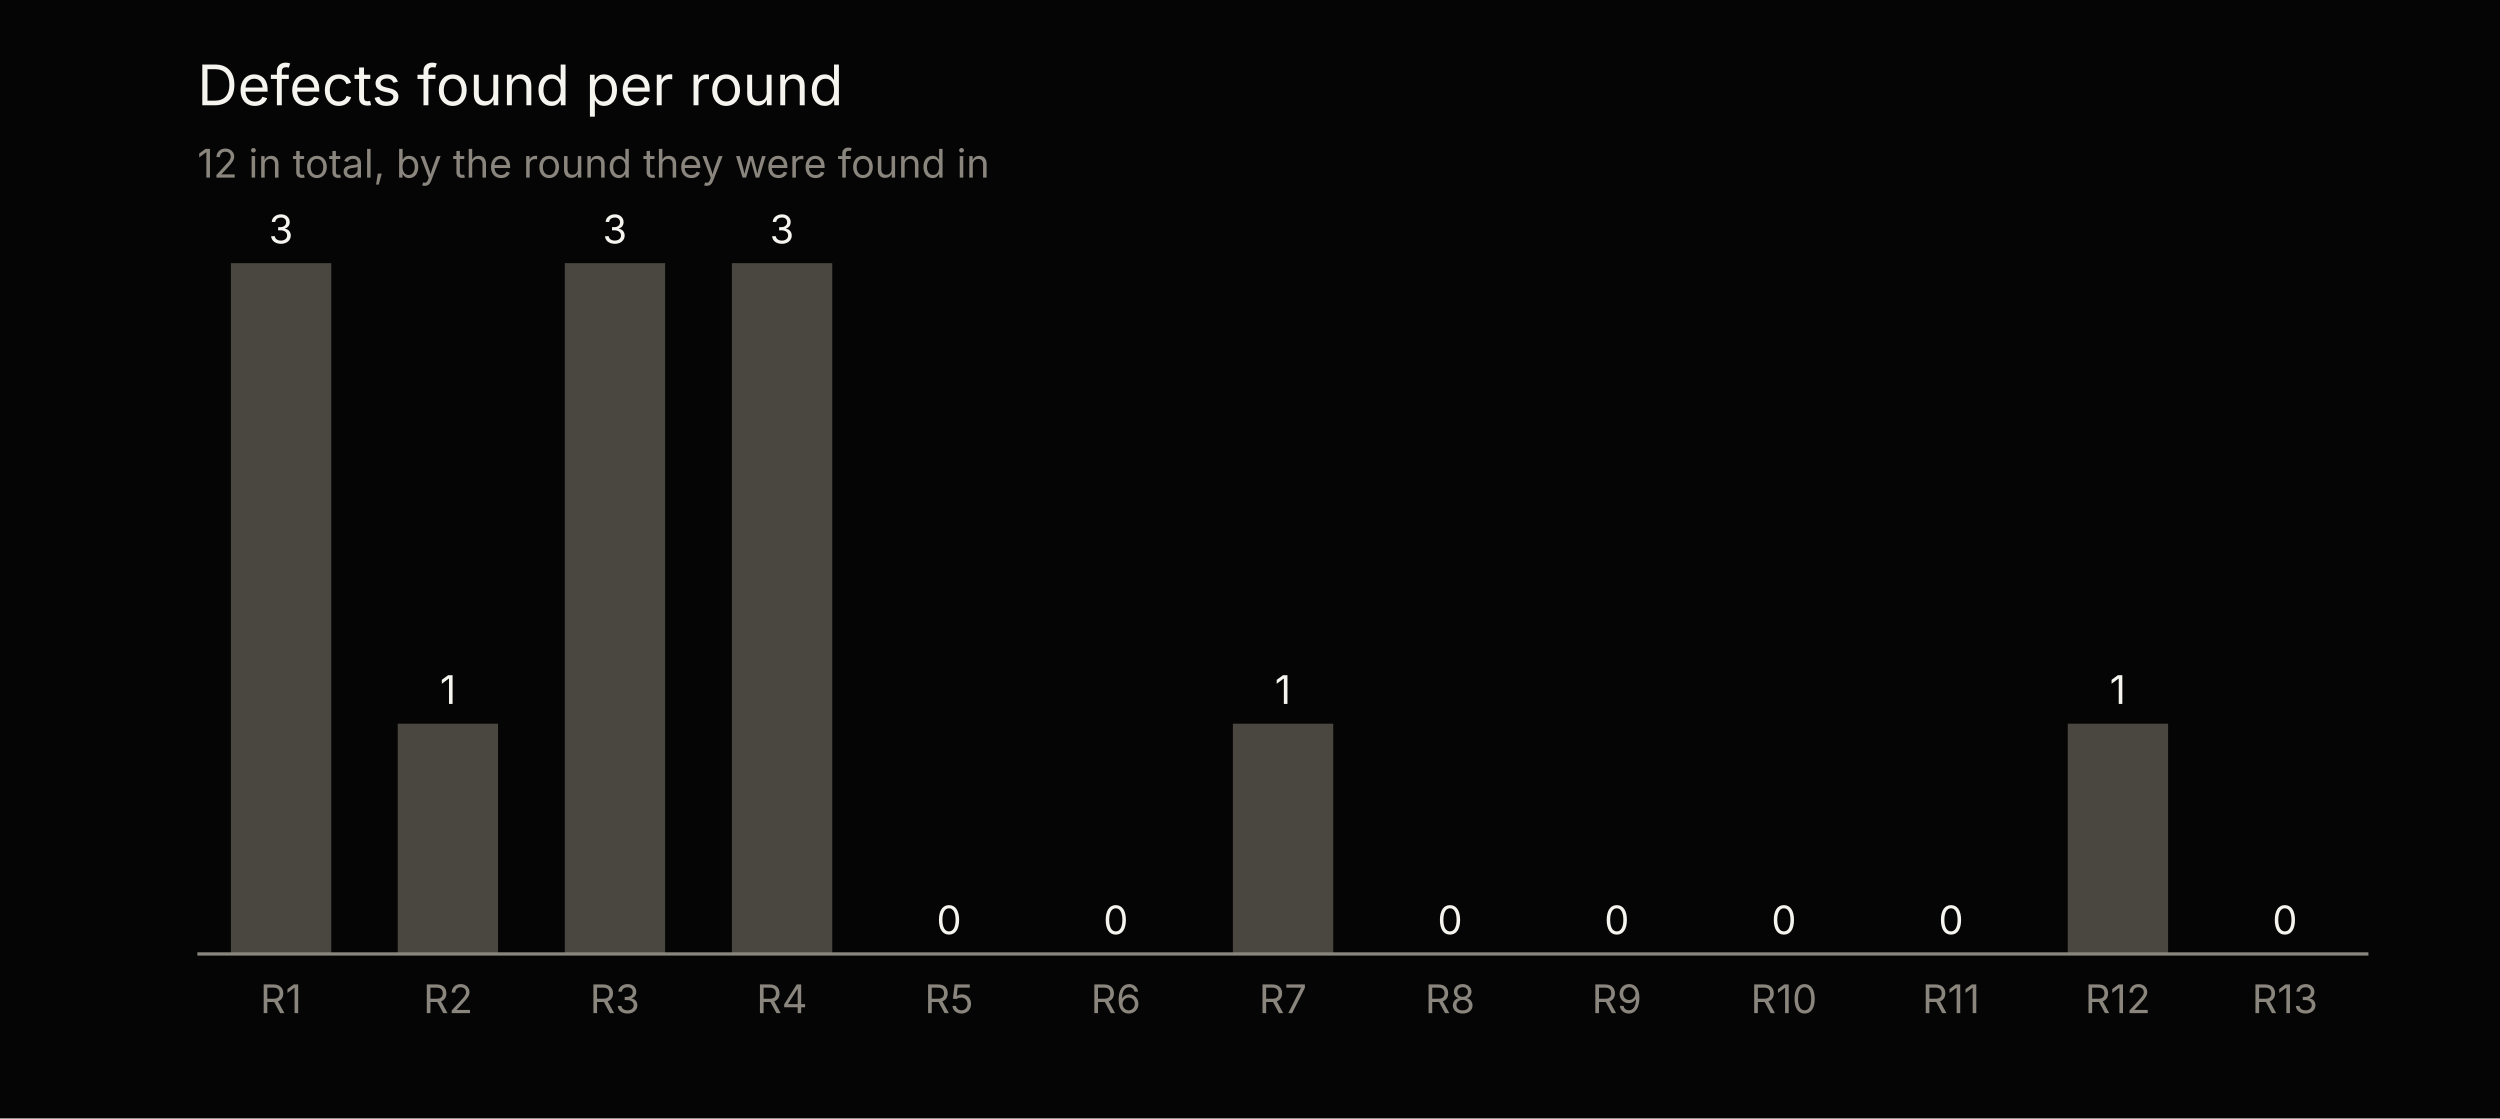
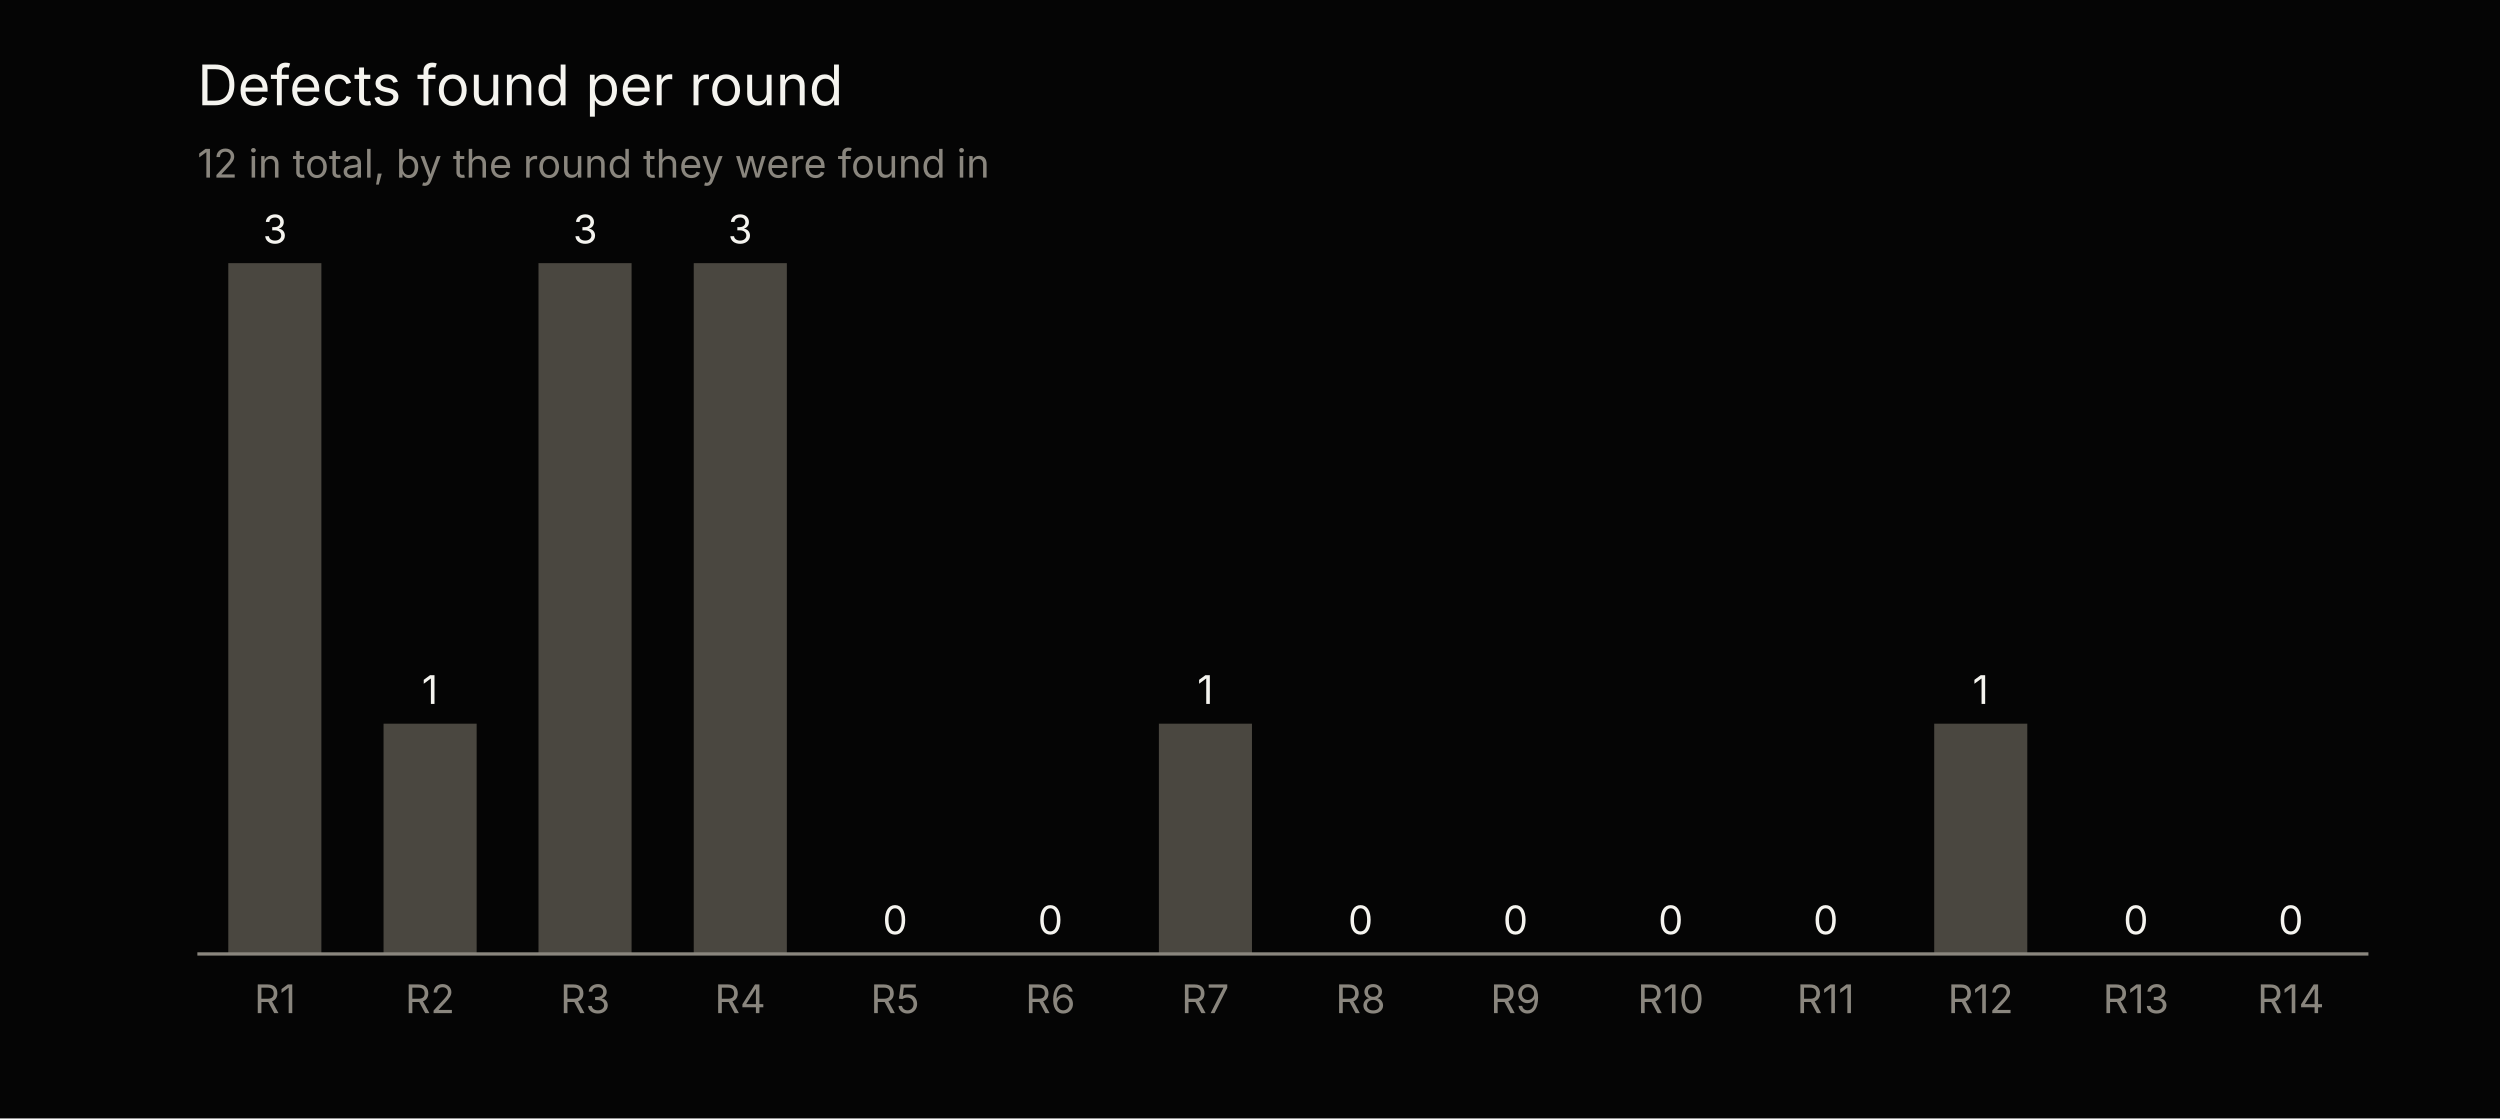
<svg xmlns="http://www.w3.org/2000/svg" viewBox="0 0 760 340" font-family="Inter, Arial, sans-serif" font-size="12">
  <rect width="760" height="340" fill="#050505" />
  <text x="60" y="32" font-size="17" fill="#f5f4ef">Defects found per round</text>
  <text x="60" y="54" fill="#8a867e">12 in total, by the round they were found in</text>
-   <rect x="70.2" y="80.0" width="30.5" height="210.0" fill="#4a4740" />
-   <text x="85.4" y="74.0" text-anchor="middle" fill="#f5f4ef">3</text>
-   <text x="85.4" y="308" text-anchor="middle" fill="#8a867e">R1</text>
-   <rect x="120.9" y="220.0" width="30.5" height="70.0" fill="#4a4740" />
-   <text x="136.2" y="214.0" text-anchor="middle" fill="#f5f4ef">1</text>
-   <text x="136.2" y="308" text-anchor="middle" fill="#8a867e">R2</text>
-   <rect x="171.7" y="80.0" width="30.5" height="210.0" fill="#4a4740" />
-   <text x="186.9" y="74.0" text-anchor="middle" fill="#f5f4ef">3</text>
-   <text x="186.9" y="308" text-anchor="middle" fill="#8a867e">R3</text>
-   <rect x="222.5" y="80.0" width="30.5" height="210.0" fill="#4a4740" />
-   <text x="237.7" y="74.0" text-anchor="middle" fill="#f5f4ef">3</text>
-   <text x="237.7" y="308" text-anchor="middle" fill="#8a867e">R4</text>
-   <rect x="273.2" y="290.0" width="30.5" height="0.0" fill="#4a4740" />
-   <text x="288.5" y="284.0" text-anchor="middle" fill="#f5f4ef">0</text>
-   <text x="288.5" y="308" text-anchor="middle" fill="#8a867e">R5</text>
-   <rect x="324.0" y="290.0" width="30.5" height="0.0" fill="#4a4740" />
-   <text x="339.2" y="284.0" text-anchor="middle" fill="#f5f4ef">0</text>
-   <text x="339.2" y="308" text-anchor="middle" fill="#8a867e">R6</text>
-   <rect x="374.8" y="220.0" width="30.5" height="70.0" fill="#4a4740" />
-   <text x="390.0" y="214.0" text-anchor="middle" fill="#f5f4ef">1</text>
-   <text x="390.0" y="308" text-anchor="middle" fill="#8a867e">R7</text>
-   <rect x="425.5" y="290.0" width="30.5" height="0.0" fill="#4a4740" />
-   <text x="440.8" y="284.0" text-anchor="middle" fill="#f5f4ef">0</text>
-   <text x="440.8" y="308" text-anchor="middle" fill="#8a867e">R8</text>
-   <rect x="476.3" y="290.0" width="30.5" height="0.0" fill="#4a4740" />
-   <text x="491.5" y="284.0" text-anchor="middle" fill="#f5f4ef">0</text>
-   <text x="491.5" y="308" text-anchor="middle" fill="#8a867e">R9</text>
-   <rect x="527.1" y="290.0" width="30.5" height="0.0" fill="#4a4740" />
-   <text x="542.3" y="284.0" text-anchor="middle" fill="#f5f4ef">0</text>
-   <text x="542.3" y="308" text-anchor="middle" fill="#8a867e">R10</text>
-   <rect x="577.8" y="290.0" width="30.5" height="0.0" fill="#4a4740" />
-   <text x="593.1" y="284.0" text-anchor="middle" fill="#f5f4ef">0</text>
-   <text x="593.1" y="308" text-anchor="middle" fill="#8a867e">R11</text>
-   <rect x="628.6" y="220.0" width="30.5" height="70.0" fill="#4a4740" />
-   <text x="643.8" y="214.0" text-anchor="middle" fill="#f5f4ef">1</text>
-   <text x="643.8" y="308" text-anchor="middle" fill="#8a867e">R12</text>
-   <rect x="679.4" y="290.0" width="30.5" height="0.0" fill="#d5a84b" />
-   <text x="694.6" y="284.0" text-anchor="middle" fill="#f5f4ef">0</text>
-   <text x="694.6" y="308" text-anchor="middle" fill="#8a867e">R13</text>
+   <rect x="69.4" y="80.0" width="28.3" height="210.0" fill="#4a4740" />
+   <text x="83.6" y="74.0" text-anchor="middle" fill="#f5f4ef">3</text>
+   <text x="83.6" y="308" text-anchor="middle" fill="#8a867e">R1</text>
+   <rect x="116.6" y="220.0" width="28.3" height="70.0" fill="#4a4740" />
+   <text x="130.7" y="214.0" text-anchor="middle" fill="#f5f4ef">1</text>
+   <text x="130.7" y="308" text-anchor="middle" fill="#8a867e">R2</text>
+   <rect x="163.7" y="80.0" width="28.3" height="210.0" fill="#4a4740" />
+   <text x="177.9" y="74.0" text-anchor="middle" fill="#f5f4ef">3</text>
+   <text x="177.9" y="308" text-anchor="middle" fill="#8a867e">R3</text>
+   <rect x="210.9" y="80.0" width="28.3" height="210.0" fill="#4a4740" />
+   <text x="225.0" y="74.0" text-anchor="middle" fill="#f5f4ef">3</text>
+   <text x="225.0" y="308" text-anchor="middle" fill="#8a867e">R4</text>
+   <rect x="258.0" y="290.0" width="28.3" height="0.0" fill="#4a4740" />
+   <text x="272.1" y="284.0" text-anchor="middle" fill="#f5f4ef">0</text>
+   <text x="272.1" y="308" text-anchor="middle" fill="#8a867e">R5</text>
+   <rect x="305.1" y="290.0" width="28.3" height="0.0" fill="#4a4740" />
+   <text x="319.3" y="284.0" text-anchor="middle" fill="#f5f4ef">0</text>
+   <text x="319.3" y="308" text-anchor="middle" fill="#8a867e">R6</text>
+   <rect x="352.3" y="220.0" width="28.3" height="70.0" fill="#4a4740" />
+   <text x="366.4" y="214.0" text-anchor="middle" fill="#f5f4ef">1</text>
+   <text x="366.4" y="308" text-anchor="middle" fill="#8a867e">R7</text>
+   <rect x="399.4" y="290.0" width="28.3" height="0.0" fill="#4a4740" />
+   <text x="413.6" y="284.0" text-anchor="middle" fill="#f5f4ef">0</text>
+   <text x="413.6" y="308" text-anchor="middle" fill="#8a867e">R8</text>
+   <rect x="446.6" y="290.0" width="28.3" height="0.0" fill="#4a4740" />
+   <text x="460.7" y="284.0" text-anchor="middle" fill="#f5f4ef">0</text>
+   <text x="460.7" y="308" text-anchor="middle" fill="#8a867e">R9</text>
+   <rect x="493.7" y="290.0" width="28.3" height="0.0" fill="#4a4740" />
+   <text x="507.9" y="284.0" text-anchor="middle" fill="#f5f4ef">0</text>
+   <text x="507.9" y="308" text-anchor="middle" fill="#8a867e">R10</text>
+   <rect x="540.9" y="290.0" width="28.3" height="0.0" fill="#4a4740" />
+   <text x="555.0" y="284.0" text-anchor="middle" fill="#f5f4ef">0</text>
+   <text x="555.0" y="308" text-anchor="middle" fill="#8a867e">R11</text>
+   <rect x="588.0" y="220.0" width="28.3" height="70.0" fill="#4a4740" />
+   <text x="602.1" y="214.0" text-anchor="middle" fill="#f5f4ef">1</text>
+   <text x="602.1" y="308" text-anchor="middle" fill="#8a867e">R12</text>
+   <rect x="635.1" y="290.0" width="28.3" height="0.0" fill="#4a4740" />
+   <text x="649.3" y="284.0" text-anchor="middle" fill="#f5f4ef">0</text>
+   <text x="649.3" y="308" text-anchor="middle" fill="#8a867e">R13</text>
+   <rect x="682.3" y="290.0" width="28.3" height="0.0" fill="#d5a84b" />
+   <text x="696.4" y="284.0" text-anchor="middle" fill="#f5f4ef">0</text>
+   <text x="696.4" y="308" text-anchor="middle" fill="#8a867e">R14</text>
  <line x1="60" x2="720" y1="290" y2="290" stroke="#8a867e" />
</svg>
